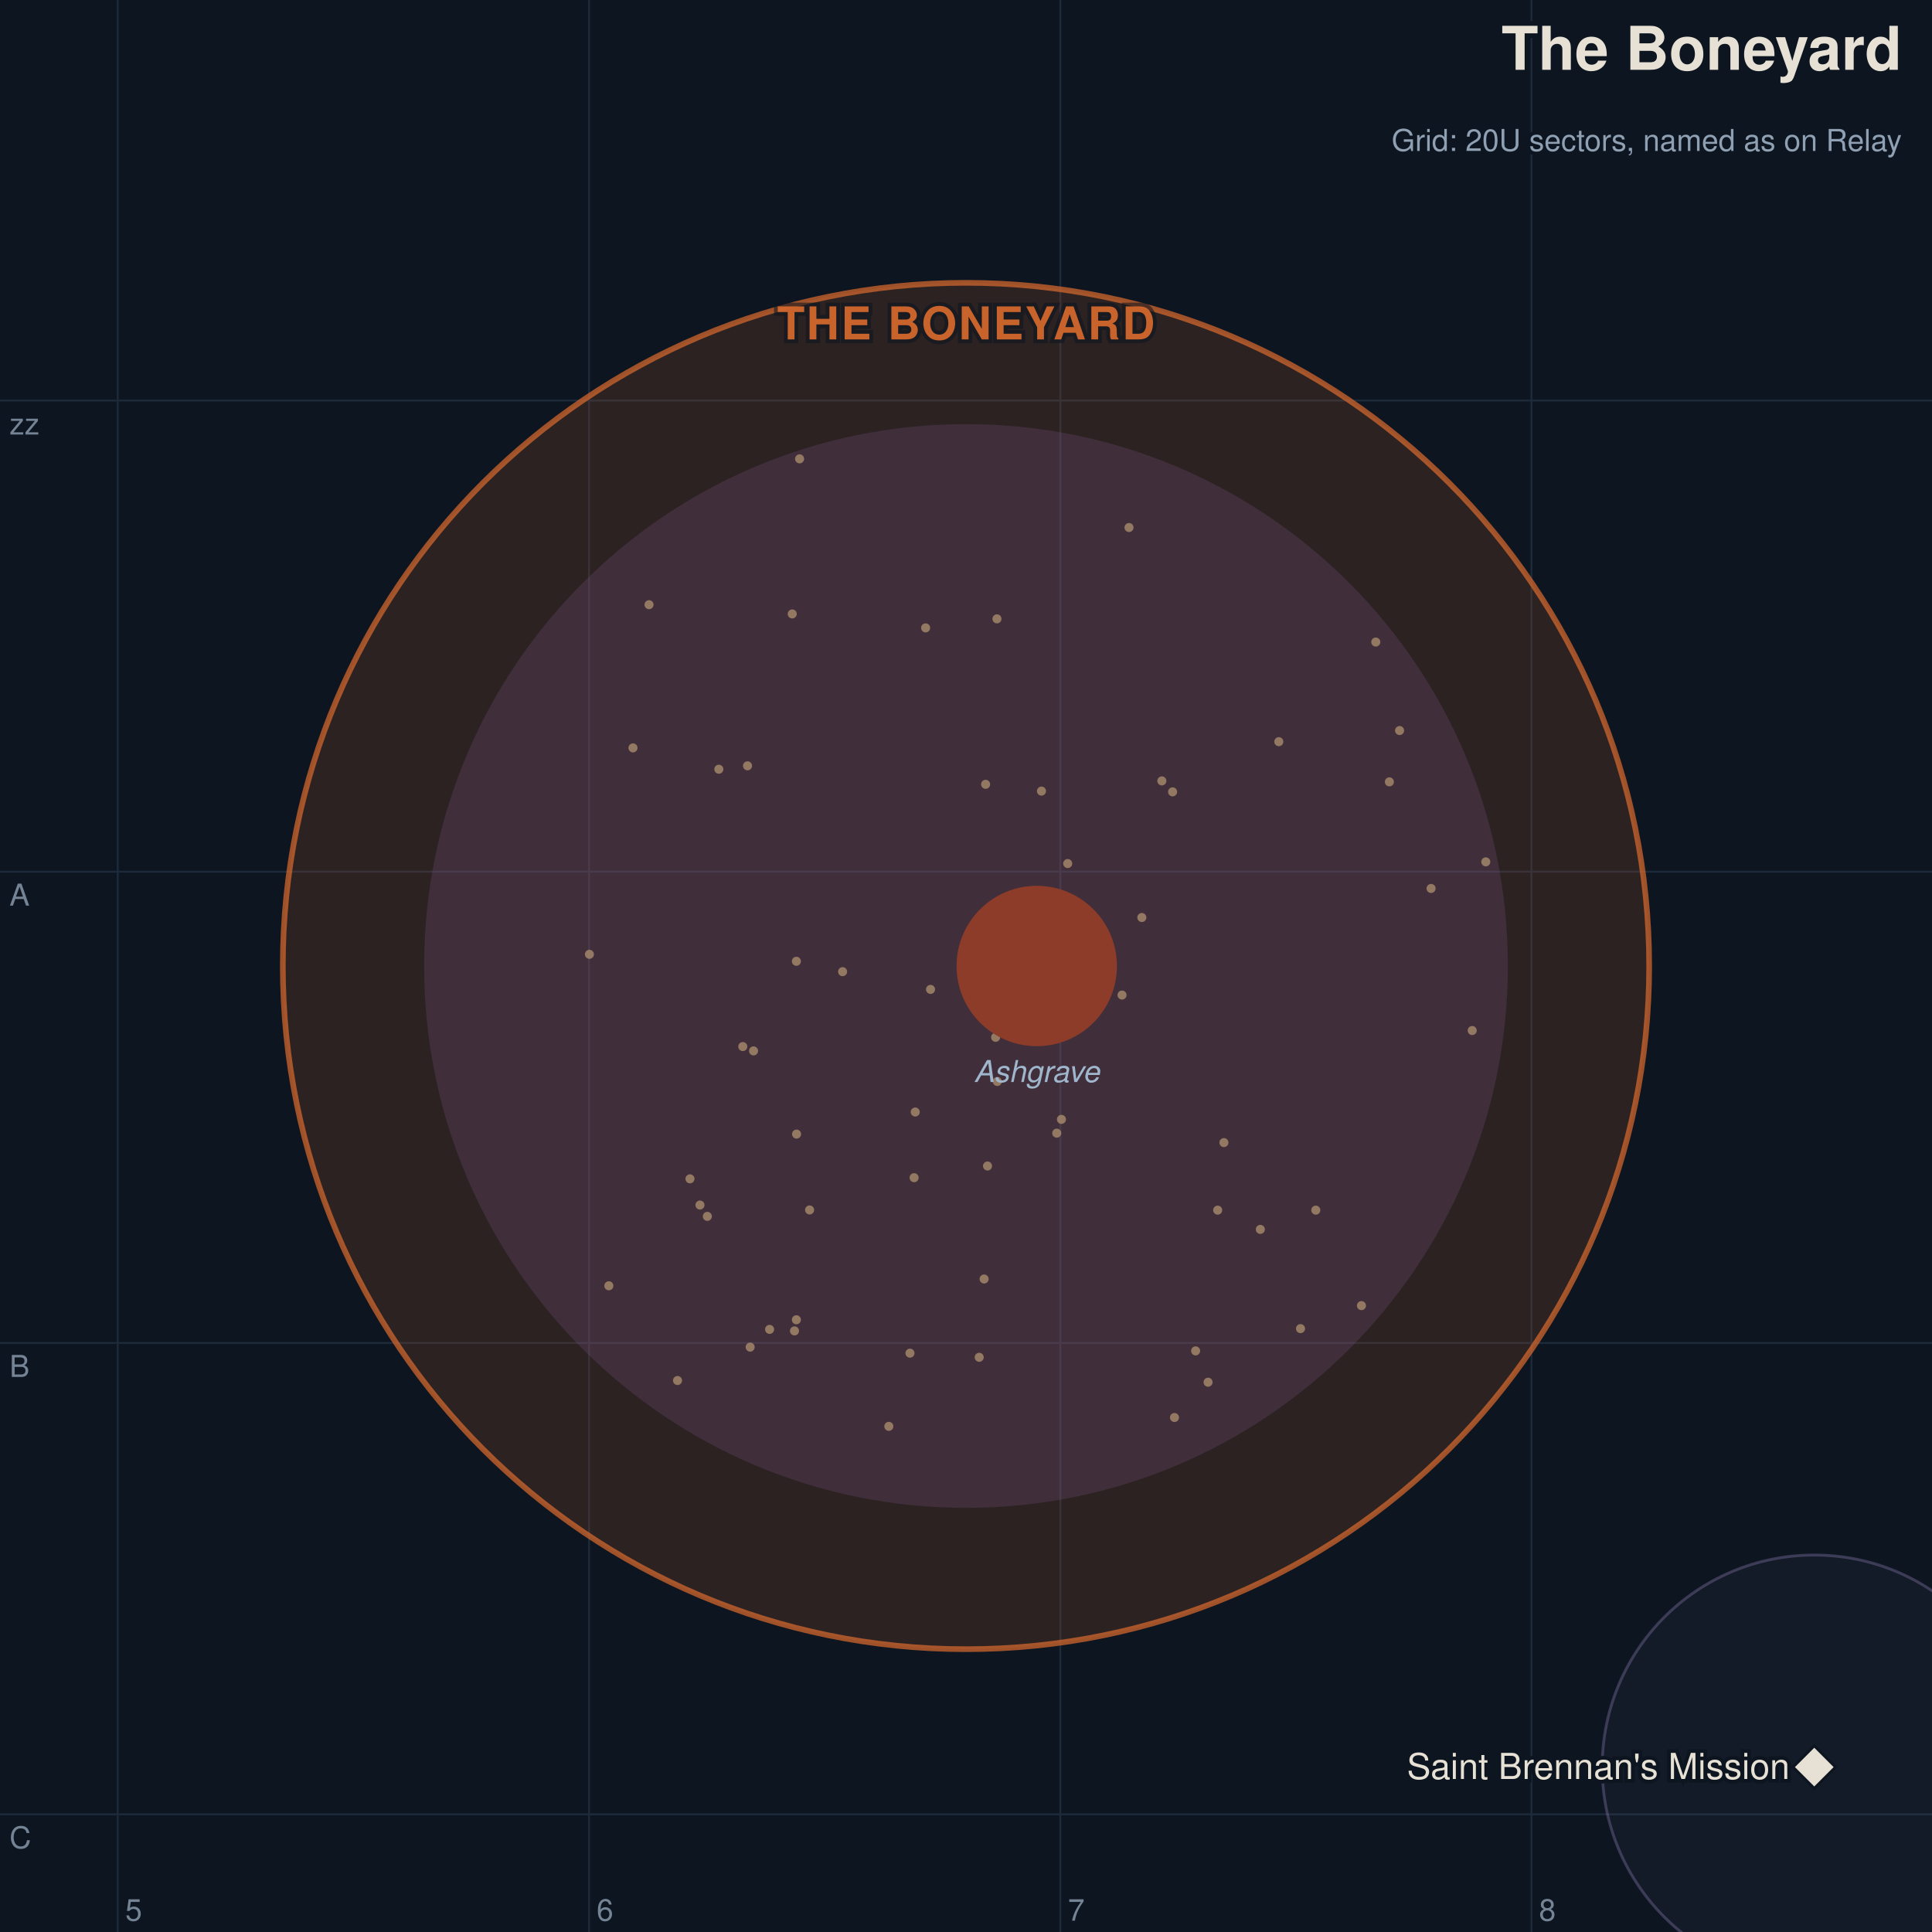
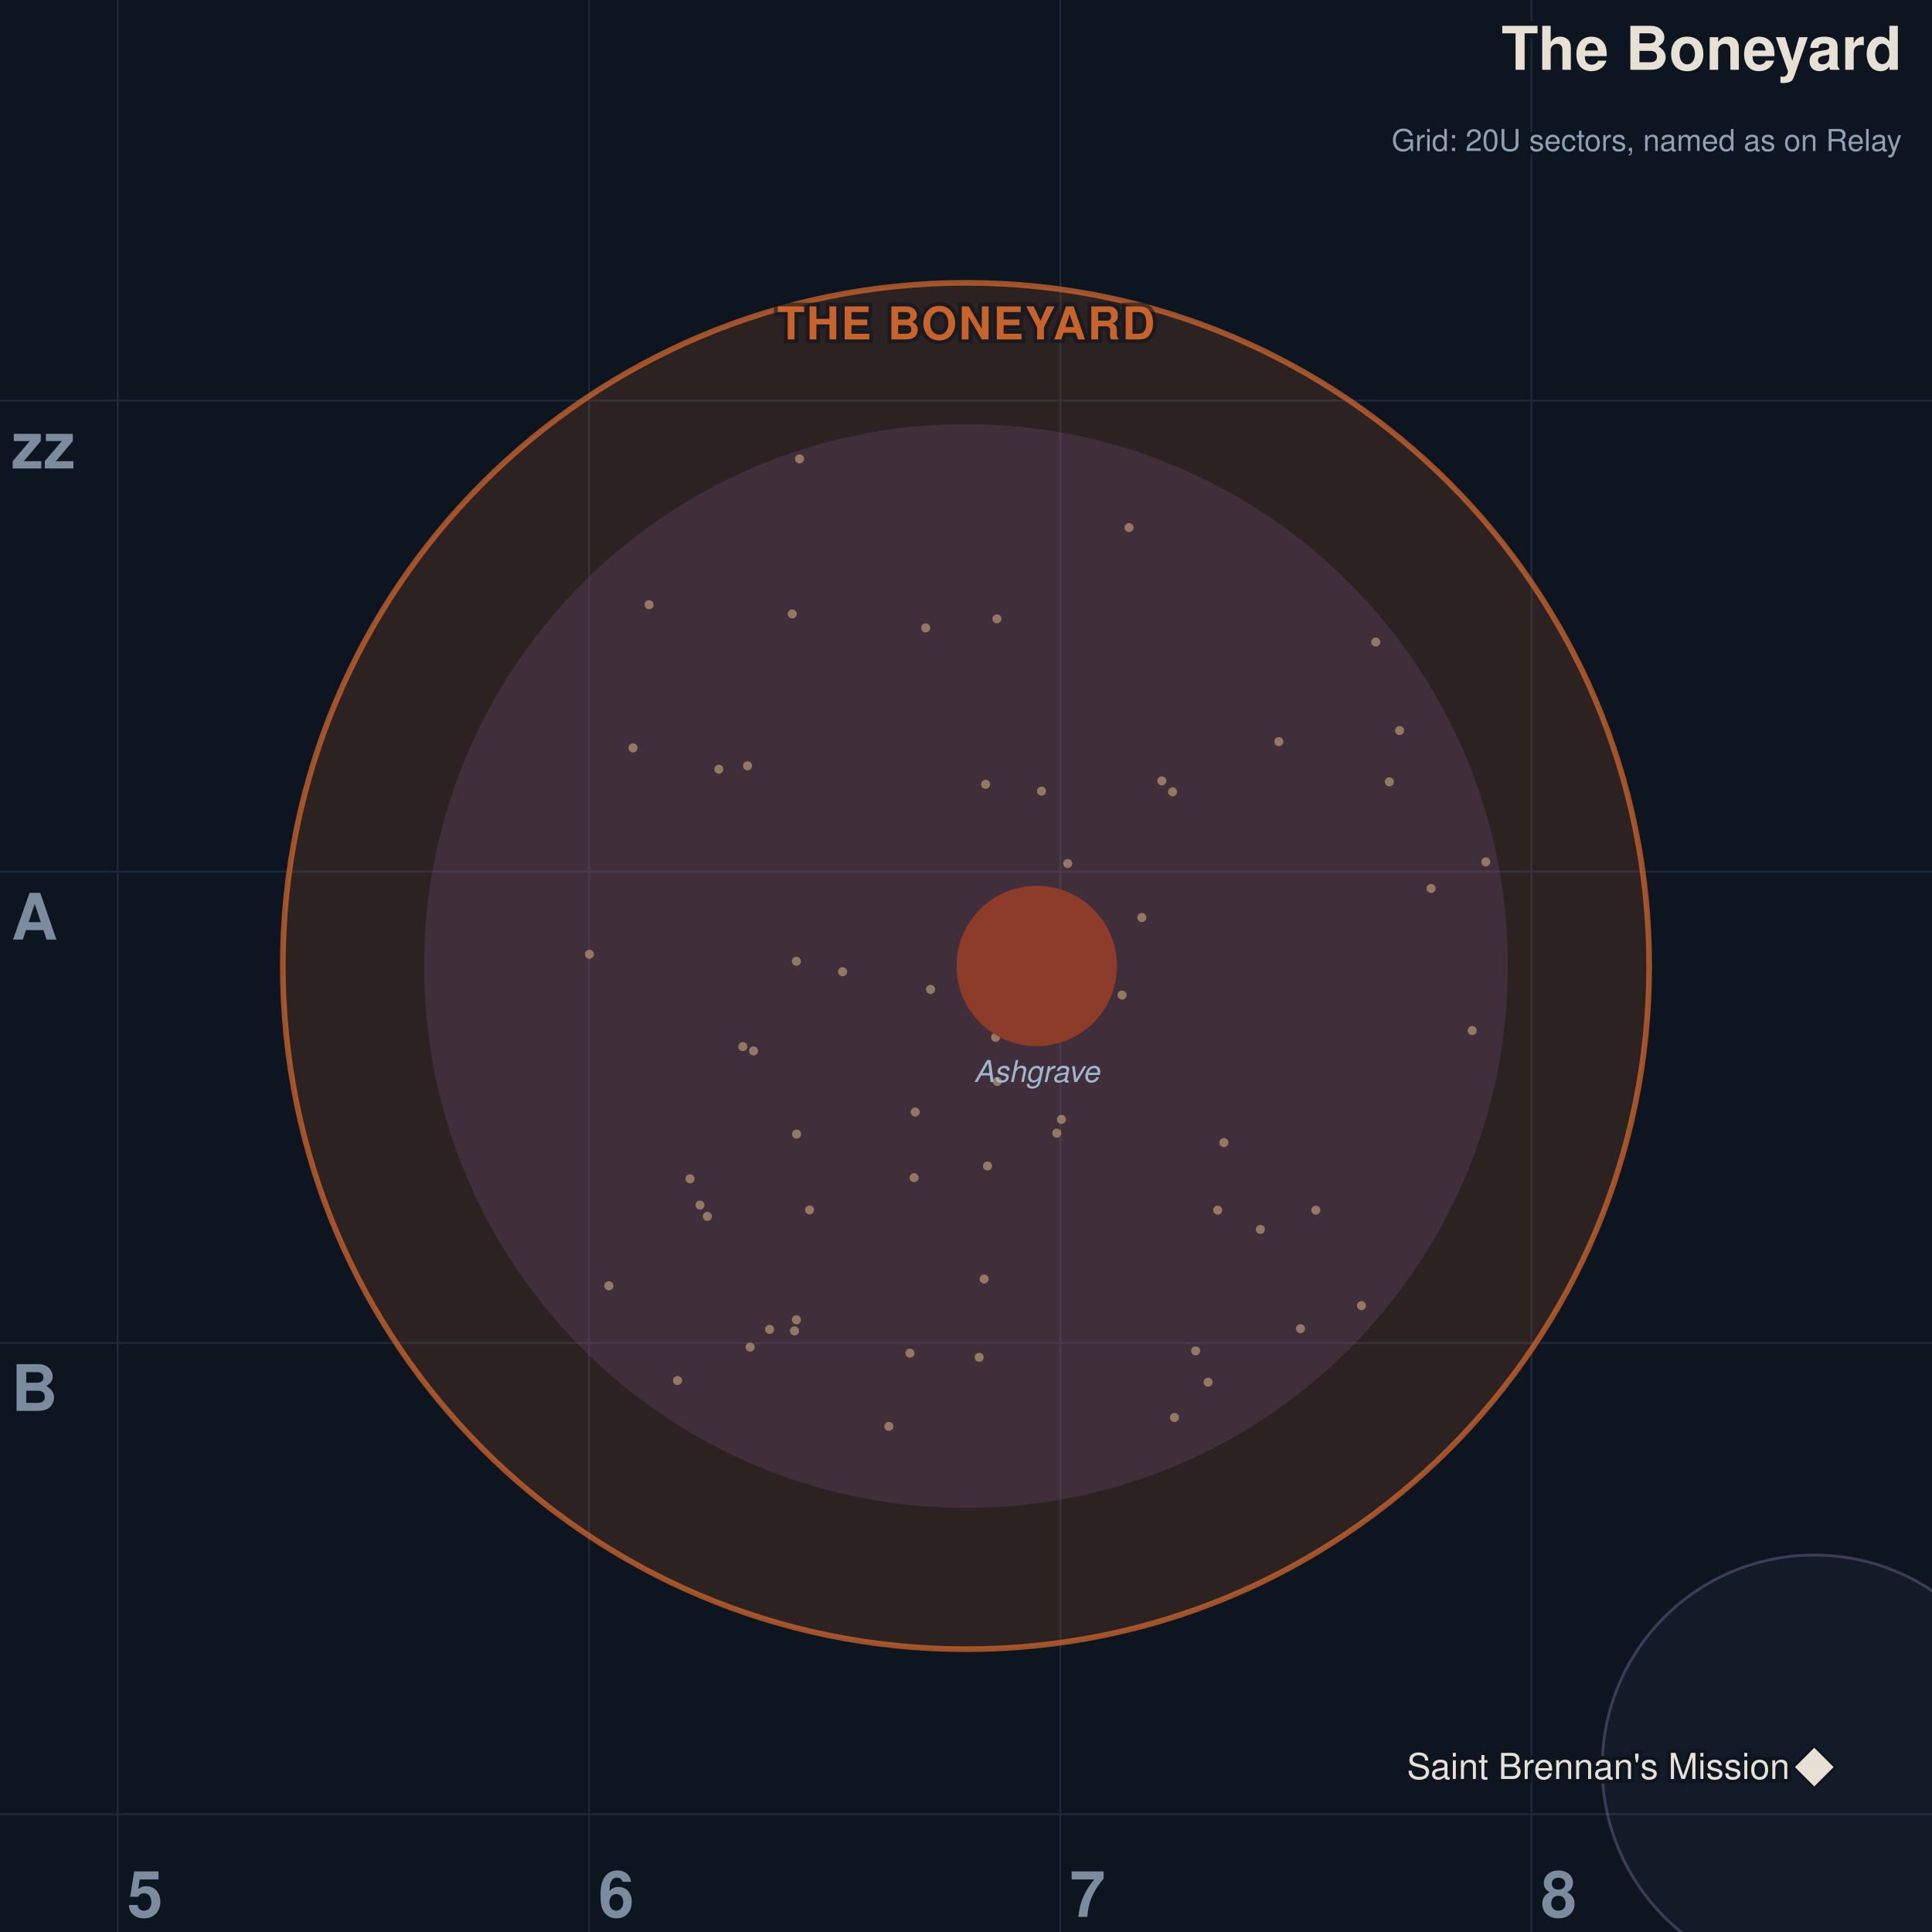
<svg xmlns="http://www.w3.org/2000/svg" viewBox="0 0 1024 1024" font-family="Helvetica Neue, Helvetica, Arial, sans-serif">
  <rect width="1024" height="1024" fill="#0d1520" />
  <line x1="-187.3" y1="0" x2="-187.3" y2="1024" stroke="#1c2a3a" />
-   <text x="-183.3" y="1018" fill="#8fa0b3" font-size="16" opacity="0.8">4</text>
  <line x1="62.4" y1="0" x2="62.4" y2="1024" stroke="#1c2a3a" />
-   <text x="66.4" y="1018" fill="#8fa0b3" font-size="16" opacity="0.8">5</text>
+   <text x="67.4" y="1016" fill="#8fa0b3" font-size="34" font-weight="700" opacity="0.85" stroke="#0d1520" stroke-width="5" paint-order="stroke">5</text>
  <line x1="312.2" y1="0" x2="312.2" y2="1024" stroke="#1c2a3a" />
-   <text x="316.2" y="1018" fill="#8fa0b3" font-size="16" opacity="0.8">6</text>
+   <text x="317.2" y="1016" fill="#8fa0b3" font-size="34" font-weight="700" opacity="0.85" stroke="#0d1520" stroke-width="5" paint-order="stroke">6</text>
  <line x1="562.0" y1="0" x2="562.0" y2="1024" stroke="#1c2a3a" />
-   <text x="566.0" y="1018" fill="#8fa0b3" font-size="16" opacity="0.8">7</text>
+   <text x="567.0" y="1016" fill="#8fa0b3" font-size="34" font-weight="700" opacity="0.85" stroke="#0d1520" stroke-width="5" paint-order="stroke">7</text>
  <line x1="811.7" y1="0" x2="811.7" y2="1024" stroke="#1c2a3a" />
-   <text x="815.7" y="1018" fill="#8fa0b3" font-size="16" opacity="0.8">8</text>
+   <text x="816.7" y="1016" fill="#8fa0b3" font-size="34" font-weight="700" opacity="0.85" stroke="#0d1520" stroke-width="5" paint-order="stroke">8</text>
  <line x1="0" y1="-37.5" x2="1024" y2="-37.5" stroke="#1c2a3a" />
-   <text x="5" y="-19.5" fill="#8fa0b3" font-size="16" opacity="0.8">zy</text>
  <line x1="0" y1="212.3" x2="1024" y2="212.3" stroke="#1c2a3a" />
-   <text x="5" y="230.3" fill="#8fa0b3" font-size="16" opacity="0.8">zz</text>
+   <text x="6" y="248.3" fill="#8fa0b3" font-size="34" font-weight="700" opacity="0.85" stroke="#0d1520" stroke-width="5" paint-order="stroke">zz</text>
  <line x1="0" y1="462.0" x2="1024" y2="462.0" stroke="#1c2a3a" />
-   <text x="5" y="480.0" fill="#8fa0b3" font-size="16" opacity="0.8">A</text>
+   <text x="6" y="498.0" fill="#8fa0b3" font-size="34" font-weight="700" opacity="0.85" stroke="#0d1520" stroke-width="5" paint-order="stroke">A</text>
  <line x1="0" y1="711.8" x2="1024" y2="711.8" stroke="#1c2a3a" />
-   <text x="5" y="729.8" fill="#8fa0b3" font-size="16" opacity="0.8">B</text>
+   <text x="6" y="747.8" fill="#8fa0b3" font-size="34" font-weight="700" opacity="0.85" stroke="#0d1520" stroke-width="5" paint-order="stroke">B</text>
  <line x1="0" y1="961.6" x2="1024" y2="961.6" stroke="#1c2a3a" />
-   <text x="5" y="979.6" fill="#8fa0b3" font-size="16" opacity="0.8">C</text>
  <circle cx="512.0" cy="512.0" r="287.2" fill="#6a4c93" opacity="0.26" />
  <circle cx="1061.5" cy="1148.9" r="124.9" fill="#6a4c93" opacity="0.26" />
  <circle cx="422.2" cy="601.1" r="2.4" fill="#b0a080" opacity="0.7" />
  <circle cx="393.7" cy="554.7" r="2.4" fill="#b0a080" opacity="0.7" />
  <circle cx="371.0" cy="638.7" r="2.4" fill="#b0a080" opacity="0.7" />
  <circle cx="677.8" cy="393.1" r="2.4" fill="#b0a080" opacity="0.7" />
  <circle cx="780.3" cy="546.2" r="2.4" fill="#b0a080" opacity="0.7" />
  <circle cx="527.7" cy="549.8" r="2.4" fill="#b0a080" opacity="0.7" />
  <circle cx="668.0" cy="651.6" r="2.4" fill="#b0a080" opacity="0.7" />
  <circle cx="312.4" cy="505.8" r="2.4" fill="#b0a080" opacity="0.7" />
  <circle cx="485.1" cy="589.4" r="2.4" fill="#b0a080" opacity="0.7" />
  <circle cx="429.1" cy="641.3" r="2.4" fill="#b0a080" opacity="0.7" />
  <circle cx="484.5" cy="624.2" r="2.4" fill="#b0a080" opacity="0.7" />
  <circle cx="621.5" cy="419.7" r="2.4" fill="#b0a080" opacity="0.7" />
  <circle cx="598.4" cy="279.6" r="2.4" fill="#b0a080" opacity="0.7" />
  <circle cx="335.5" cy="396.4" r="2.4" fill="#b0a080" opacity="0.7" />
  <circle cx="482.3" cy="717.2" r="2.4" fill="#b0a080" opacity="0.7" />
  <circle cx="721.6" cy="692.0" r="2.4" fill="#b0a080" opacity="0.7" />
  <circle cx="422.1" cy="509.5" r="2.4" fill="#b0a080" opacity="0.7" />
  <circle cx="490.6" cy="332.8" r="2.4" fill="#b0a080" opacity="0.7" />
  <circle cx="397.6" cy="714.0" r="2.4" fill="#b0a080" opacity="0.7" />
  <circle cx="565.9" cy="457.7" r="2.4" fill="#b0a080" opacity="0.7" />
  <circle cx="615.8" cy="413.9" r="2.4" fill="#b0a080" opacity="0.7" />
  <circle cx="689.3" cy="704.2" r="2.4" fill="#b0a080" opacity="0.7" />
  <circle cx="640.3" cy="732.6" r="2.4" fill="#b0a080" opacity="0.7" />
  <circle cx="421.1" cy="705.4" r="2.4" fill="#b0a080" opacity="0.7" />
  <circle cx="396.2" cy="405.9" r="2.4" fill="#b0a080" opacity="0.7" />
  <circle cx="562.6" cy="593.3" r="2.4" fill="#b0a080" opacity="0.7" />
  <circle cx="528.6" cy="573.2" r="2.4" fill="#b0a080" opacity="0.7" />
  <circle cx="359.1" cy="731.7" r="2.4" fill="#b0a080" opacity="0.7" />
  <circle cx="471.1" cy="756.0" r="2.4" fill="#b0a080" opacity="0.7" />
  <circle cx="594.7" cy="527.4" r="2.4" fill="#b0a080" opacity="0.7" />
  <circle cx="758.5" cy="470.9" r="2.4" fill="#b0a080" opacity="0.7" />
  <circle cx="522.4" cy="415.7" r="2.4" fill="#b0a080" opacity="0.7" />
  <circle cx="407.9" cy="704.6" r="2.4" fill="#b0a080" opacity="0.7" />
  <circle cx="645.4" cy="641.4" r="2.4" fill="#b0a080" opacity="0.7" />
  <circle cx="446.6" cy="515.0" r="2.4" fill="#b0a080" opacity="0.7" />
  <circle cx="365.7" cy="624.8" r="2.4" fill="#b0a080" opacity="0.7" />
  <circle cx="736.4" cy="414.4" r="2.4" fill="#b0a080" opacity="0.7" />
  <circle cx="419.9" cy="325.4" r="2.4" fill="#b0a080" opacity="0.7" />
  <circle cx="493.2" cy="524.4" r="2.4" fill="#b0a080" opacity="0.7" />
  <circle cx="633.7" cy="716.0" r="2.4" fill="#b0a080" opacity="0.7" />
  <circle cx="552.0" cy="419.3" r="2.4" fill="#b0a080" opacity="0.7" />
  <circle cx="322.7" cy="681.5" r="2.4" fill="#b0a080" opacity="0.7" />
  <circle cx="423.8" cy="243.2" r="2.4" fill="#b0a080" opacity="0.7" />
  <circle cx="399.4" cy="557.0" r="2.4" fill="#b0a080" opacity="0.7" />
  <circle cx="605.2" cy="486.3" r="2.4" fill="#b0a080" opacity="0.7" />
  <circle cx="344.0" cy="320.5" r="2.4" fill="#b0a080" opacity="0.7" />
  <circle cx="787.5" cy="456.8" r="2.4" fill="#b0a080" opacity="0.7" />
  <circle cx="697.4" cy="641.4" r="2.4" fill="#b0a080" opacity="0.7" />
  <circle cx="741.8" cy="387.2" r="2.4" fill="#b0a080" opacity="0.7" />
  <circle cx="528.4" cy="328.0" r="2.4" fill="#b0a080" opacity="0.7" />
  <circle cx="560.1" cy="600.6" r="2.4" fill="#b0a080" opacity="0.7" />
  <circle cx="523.4" cy="618.0" r="2.4" fill="#b0a080" opacity="0.7" />
  <circle cx="374.9" cy="644.7" r="2.4" fill="#b0a080" opacity="0.7" />
  <circle cx="729.2" cy="340.3" r="2.4" fill="#b0a080" opacity="0.7" />
  <circle cx="381.0" cy="407.7" r="2.4" fill="#b0a080" opacity="0.7" />
  <circle cx="521.6" cy="677.9" r="2.4" fill="#b0a080" opacity="0.7" />
  <circle cx="622.5" cy="751.3" r="2.4" fill="#b0a080" opacity="0.7" />
  <circle cx="519.0" cy="719.4" r="2.4" fill="#b0a080" opacity="0.7" />
  <circle cx="648.7" cy="605.6" r="2.4" fill="#b0a080" opacity="0.7" />
  <circle cx="422.1" cy="699.5" r="2.4" fill="#b0a080" opacity="0.7" />
  <circle cx="-1635.9" cy="699.3" r="824.2" fill="#6fa8ff" fill-opacity="0.05" stroke="#6fa8ff" stroke-opacity="0.3" stroke-width="1.5" />
  <circle cx="-711.8" cy="1186.3" r="661.9" fill="#6fa8ff" fill-opacity="0.05" stroke="#6fa8ff" stroke-opacity="0.3" stroke-width="1.5" />
  <circle cx="-1873.2" cy="2110.4" r="899.1" fill="#6fa8ff" fill-opacity="0.05" stroke="#6fa8ff" stroke-opacity="0.3" stroke-width="1.5" />
  <circle cx="162.3" cy="1648.4" r="249.8" fill="#a58fd0" fill-opacity="0.05" stroke="#a58fd0" stroke-opacity="0.3" stroke-width="1.5" />
  <circle cx="-324.7" cy="1973.1" r="174.8" fill="#a58fd0" fill-opacity="0.05" stroke="#a58fd0" stroke-opacity="0.3" stroke-width="1.5" />
  <circle cx="-661.9" cy="2422.6" r="312.2" fill="#a58fd0" fill-opacity="0.05" stroke="#a58fd0" stroke-opacity="0.3" stroke-width="1.5" />
  <circle cx="387.1" cy="2160.4" r="149.9" fill="#a58fd0" fill-opacity="0.05" stroke="#a58fd0" stroke-opacity="0.3" stroke-width="1.5" />
  <circle cx="349.7" cy="2572.5" r="362.1" fill="#c9a227" fill-opacity="0.05" stroke="#c9a227" stroke-opacity="0.3" stroke-width="1.5" />
  <circle cx="749.3" cy="2947.1" r="262.2" fill="#d0662c" fill-opacity="0.05" stroke="#d0662c" stroke-opacity="0.3" stroke-width="1.5" />
  <circle cx="911.6" cy="1610.9" r="424.6" fill="#a58fd0" fill-opacity="0.05" stroke="#a58fd0" stroke-opacity="0.3" stroke-width="1.5" />
  <circle cx="586.9" cy="1423.6" r="112.4" fill="#a58fd0" fill-opacity="0.05" stroke="#a58fd0" stroke-opacity="0.3" stroke-width="1.5" />
  <circle cx="2010.5" cy="1348.7" r="549.5" fill="#c9a227" fill-opacity="0.05" stroke="#c9a227" stroke-opacity="0.3" stroke-width="1.5" />
  <circle cx="1298.7" cy="1973.1" r="711.8" fill="#a58fd0" fill-opacity="0.05" stroke="#a58fd0" stroke-opacity="0.3" stroke-width="1.5" />
  <circle cx="961.6" cy="936.6" r="112.4" fill="#a58fd0" fill-opacity="0.05" stroke="#a58fd0" stroke-opacity="0.3" stroke-width="1.5" />
  <circle cx="1361.2" cy="1261.3" r="149.9" fill="#a58fd0" fill-opacity="0.05" stroke="#a58fd0" stroke-opacity="0.3" stroke-width="1.5" />
  <circle cx="1161.4" cy="2297.8" r="174.8" fill="#a58fd0" fill-opacity="0.05" stroke="#a58fd0" stroke-opacity="0.3" stroke-width="1.5" />
  <circle cx="2010.5" cy="3072.0" r="487.0" fill="#d0403a" fill-opacity="0.05" stroke="#d0403a" stroke-opacity="0.3" stroke-width="1.5" />
  <circle cx="512.0" cy="512.0" r="362.1" fill="#d0662c" fill-opacity="0.16" stroke="#d0662c" stroke-opacity="0.75" stroke-width="3" />
  <circle cx="549.5" cy="512.0" r="42.5" fill="#8c3c28" />
  <text x="549.5" y="573.5" fill="#9fb6cc" font-size="16" font-style="italic" text-anchor="middle">Ashgrave</text>
  <text x="512.0" y="179.9" fill="#d0662c" font-size="24" font-weight="700" text-anchor="middle" opacity="0.95" letter-spacing="1" stroke="#0d1520" stroke-width="4" stroke-opacity="0.6" paint-order="stroke">THE BONEYARD</text>
  <rect x="953.6" y="928.6" width="16" height="16" fill="#e6e1d4" stroke="#0d1520" stroke-width="1.5" transform="rotate(45 961.6 936.6)" />
  <text x="948.6" y="942.9" fill="#e6e1d4" font-size="19" text-anchor="end" stroke="#0d1520" stroke-width="4" paint-order="stroke">Saint Brennan's Mission</text>
  <text x="1008" y="37" fill="#e6e1d4" font-size="32" font-weight="700" text-anchor="end" stroke="#0d1520" stroke-width="5" paint-order="stroke">The Boneyard</text>
  <text x="1008" y="80" fill="#8fa0b3" font-size="16" text-anchor="end" stroke="#0d1520" stroke-width="4" paint-order="stroke">Grid: 20U sectors, named as on Relay</text>
</svg>
